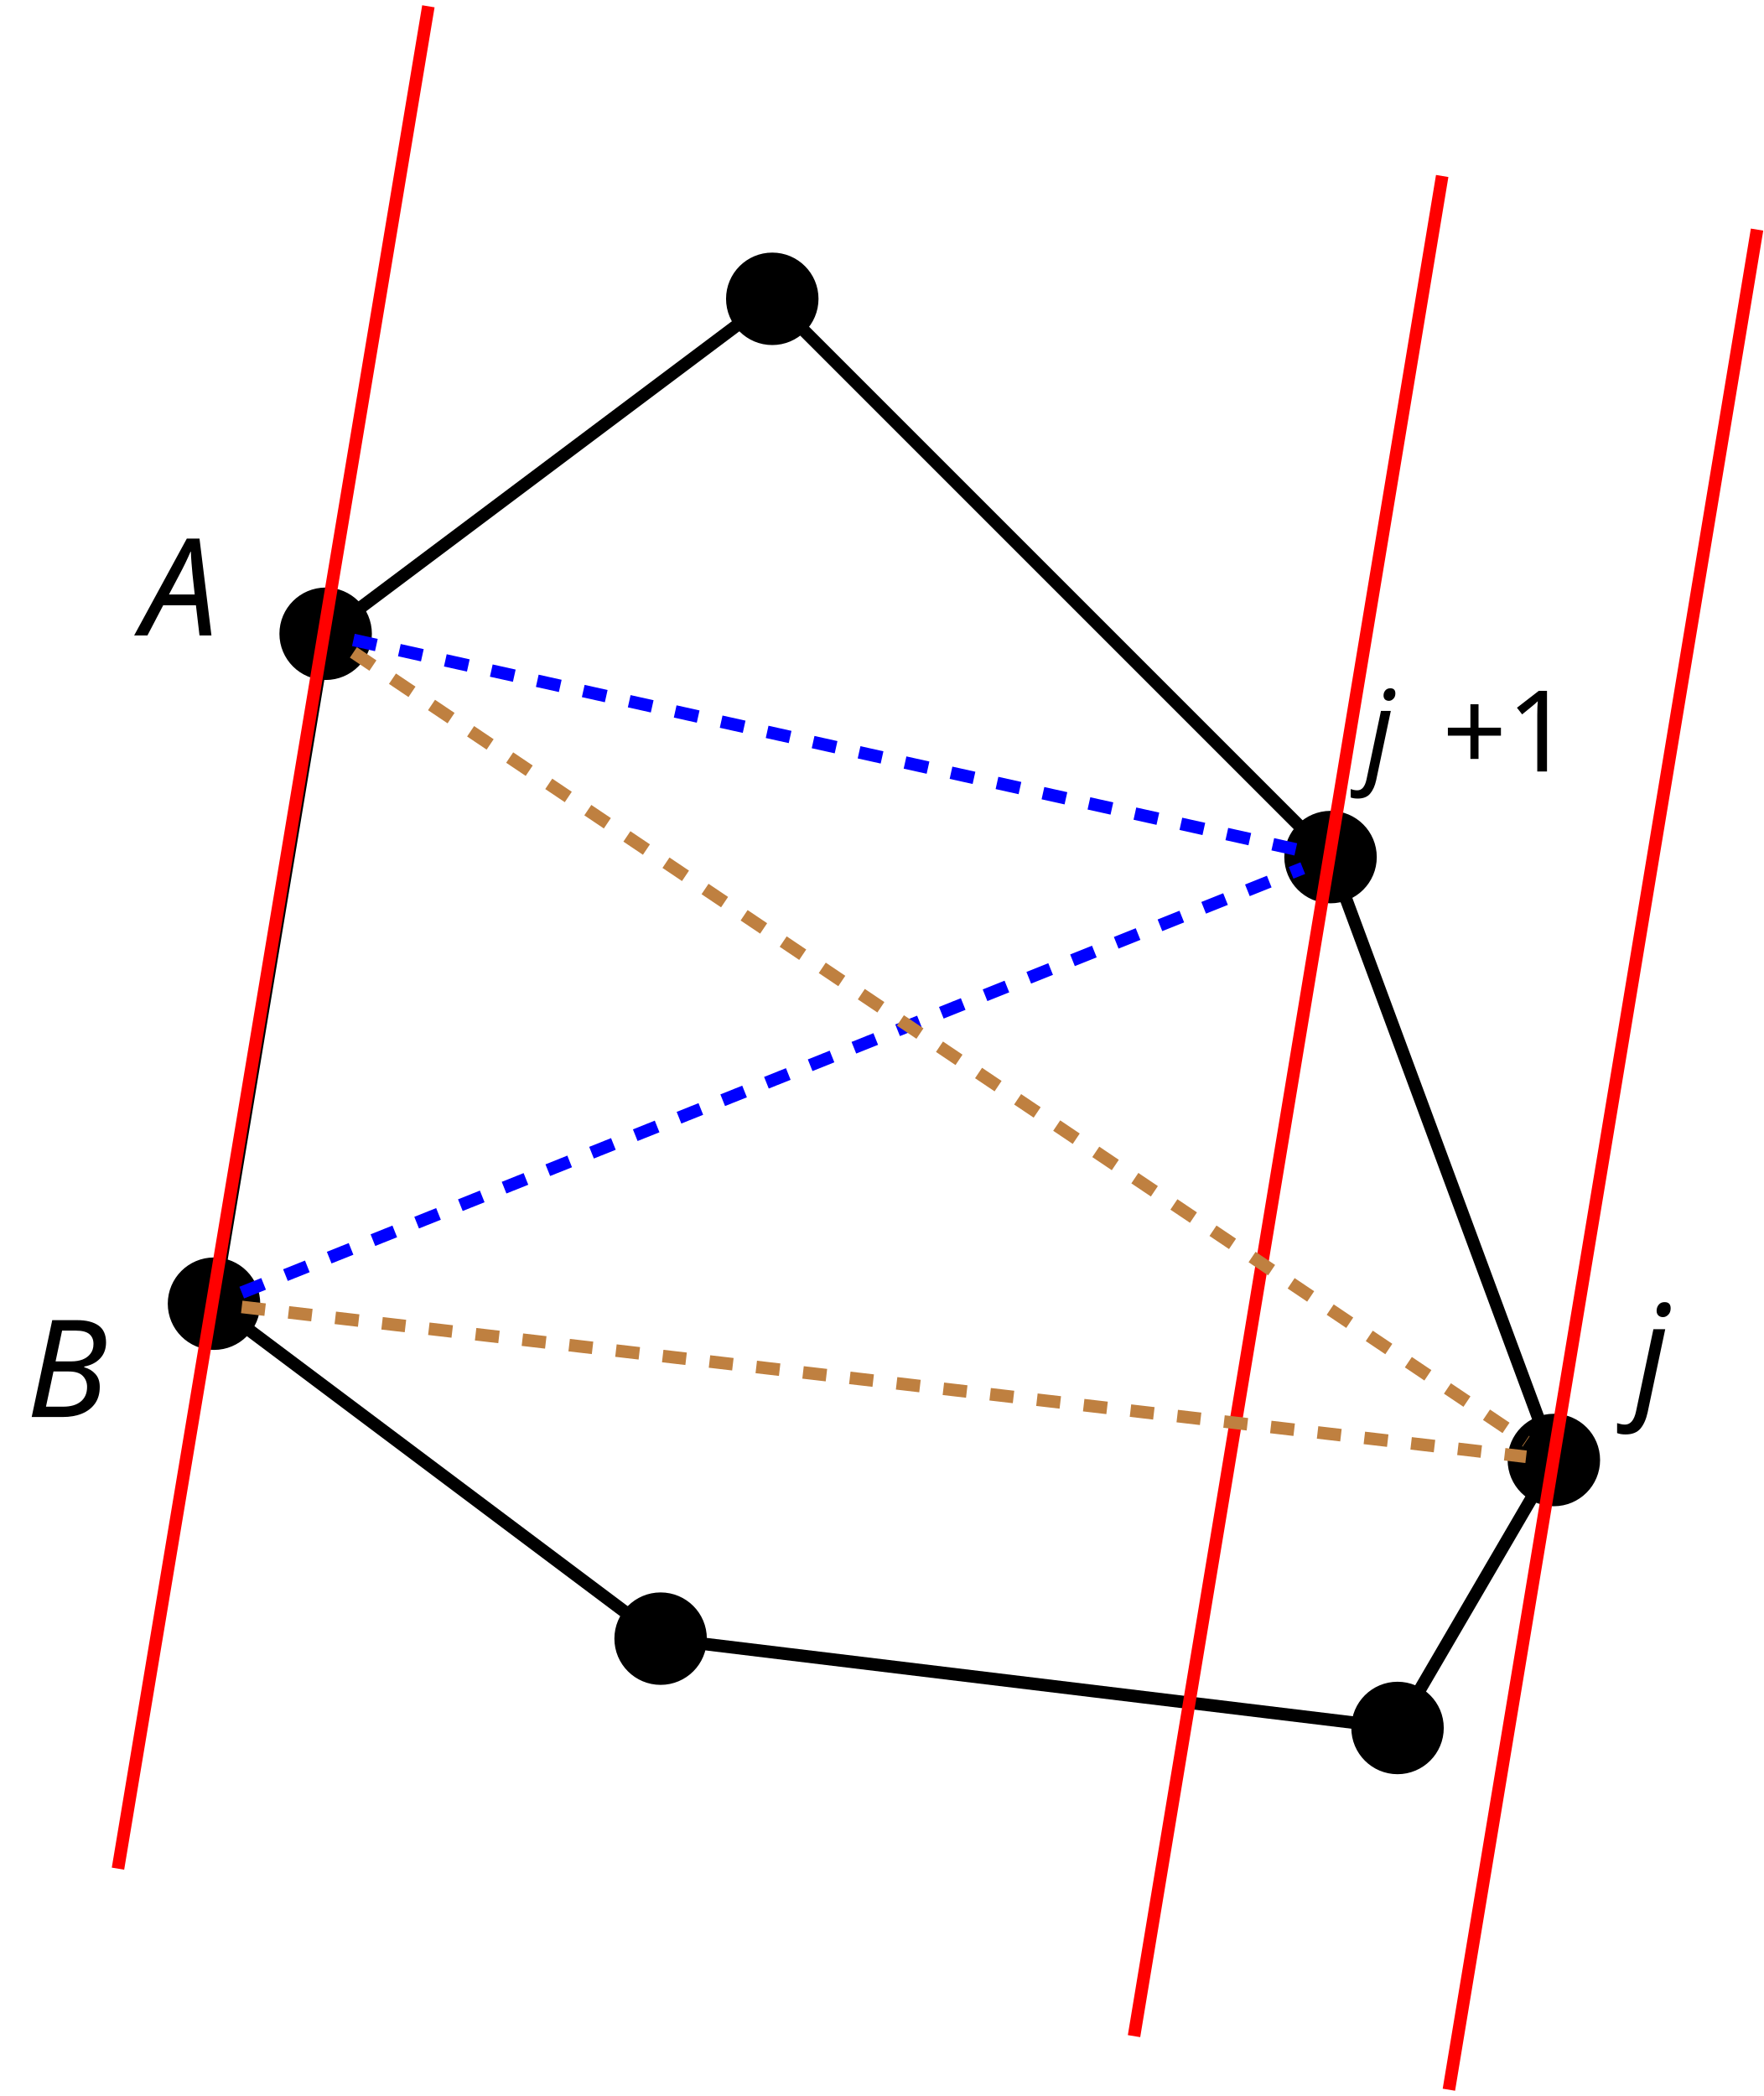
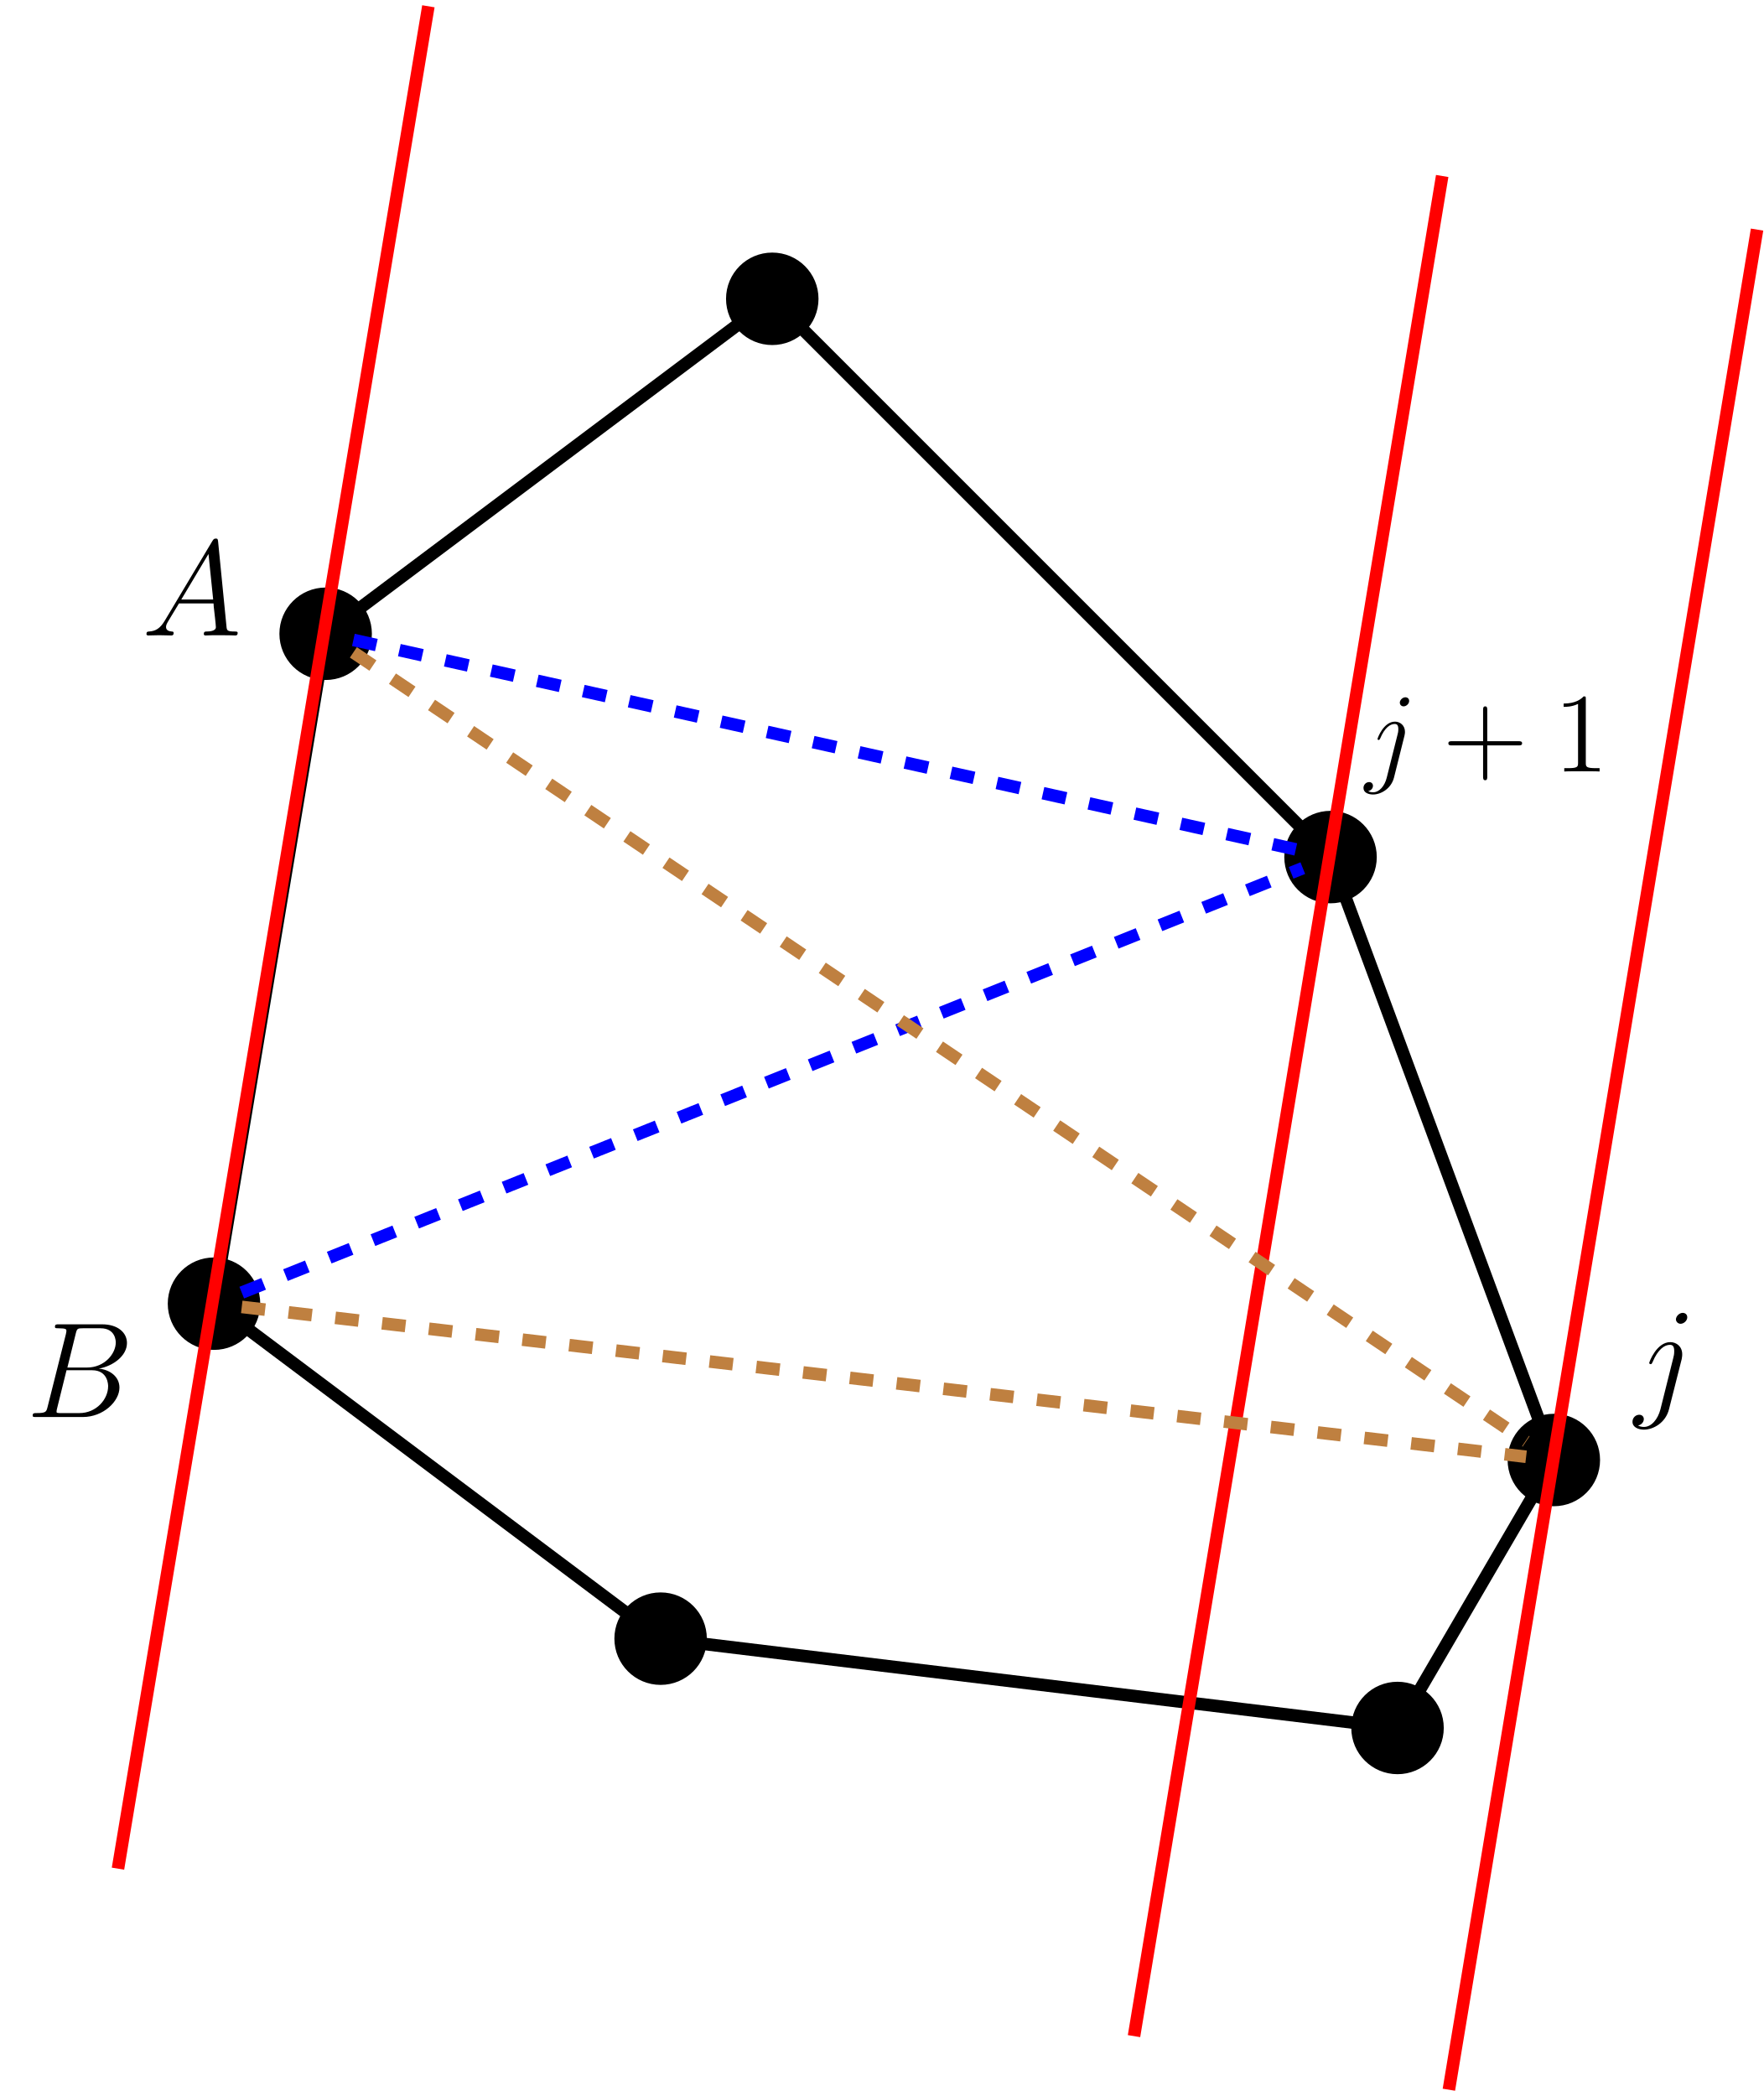
- <svg xmlns="http://www.w3.org/2000/svg" version="1.1" id="svg2" xml:space="preserve" width="298.453" height="354.76" viewBox="0 0 298.453 354.76">
-   <defs id="defs6" />
-   <g id="g10" transform="matrix(1.333333,0,0,-1.333333,0,354.76)">
-     <g id="g12" transform="translate(72,194.066)">
-       <g id="g14" transform="translate(-73.181,-206.876)">
-         <g id="g16">
-           <g id="g18">
-             <g id="g20">
-               <g id="g22">
-                 <g id="g24" transform="scale(-1)">
-                   <g id="g26" />
-                   <g id="g28" transform="rotate(180,-36.5905,-103.438)">
-                     <g id="g30" />
-                     <g id="g32" transform="translate(42.52,198.428)" />
-                     <g id="g34" transform="translate(-73.181,-206.876)" />
-                   </g>
-                 </g>
-               </g>
-             </g>
-             <g id="g36">
-               <g id="g38">
-                 <g id="g40" transform="scale(-1)">
-                   <g id="g42" />
-                   <g id="g44" transform="rotate(180,-36.5905,-103.438)">
-                     <g id="g46" />
-                     <g id="g48" transform="translate(28.347,113.387)" />
-                     <g id="g50" transform="translate(-73.181,-206.876)" />
-                   </g>
-                 </g>
-               </g>
-             </g>
-             <g id="g52">
-               <g id="g54">
-                 <g id="g56" transform="scale(-1)">
-                   <g id="g58" />
-                   <g id="g60" transform="rotate(180,-36.5905,-103.438)">
-                     <g id="g62" />
-                     <g id="g64" transform="translate(85.04,70.867)" />
-                     <g id="g66" transform="translate(-73.181,-206.876)" />
-                   </g>
-                 </g>
-               </g>
-             </g>
-             <g id="g68">
-               <g id="g70">
-                 <g id="g72" transform="scale(-1)">
-                   <g id="g74" />
-                   <g id="g76" transform="rotate(180,-36.5905,-103.438)">
-                     <g id="g78" />
-                     <g id="g80" transform="translate(178.585,59.528)" />
-                     <g id="g82" transform="translate(-73.181,-206.876)" />
-                   </g>
-                 </g>
-               </g>
-             </g>
-             <g id="g84">
-               <g id="g86">
-                 <g id="g88" transform="scale(-1)">
-                   <g id="g90" />
-                   <g id="g92" transform="rotate(180,-36.5905,-103.438)">
-                     <g id="g94" />
-                     <g id="g96" transform="translate(198.428,93.545)" />
-                     <g id="g98" transform="translate(-73.181,-206.876)" />
-                   </g>
-                 </g>
-               </g>
-             </g>
-             <g id="g100">
-               <g id="g102">
-                 <g id="g104" transform="scale(-1)">
-                   <g id="g106" />
-                   <g id="g108" transform="rotate(180,-36.5905,-103.438)">
-                     <g id="g110" />
-                     <g id="g112" transform="translate(170.081,170.081)" />
-                     <g id="g114" transform="translate(-73.181,-206.876)" />
-                   </g>
-                 </g>
-               </g>
-             </g>
-             <g id="g116">
-               <g id="g118">
-                 <g id="g120" transform="scale(-1)">
-                   <g id="g122" />
-                   <g id="g124" transform="rotate(180,-36.5905,-103.438)">
-                     <g id="g126" />
-                     <g id="g128" transform="translate(99.214,240.948)" />
-                     <g id="g130" transform="translate(-73.181,-206.876)" />
-                   </g>
-                 </g>
-               </g>
-             </g>
-             <path d="m 48.189,198.428 c 0,3.131 -2.538,5.669 -5.669,5.669 -3.131,0 -5.669,-2.538 -5.669,-5.669 0,-3.131 2.538,-5.669 5.669,-5.669 3.131,0 5.669,2.538 5.669,5.669 z M 34.016,113.387 c 0,3.131 -2.538,5.669 -5.669,5.669 -3.131,0 -5.669,-2.538 -5.669,-5.669 0,-3.131 2.538,-5.669 5.669,-5.669 3.131,0 5.669,2.538 5.669,5.669 z M 90.71,70.867 c 0,3.131 -2.538,5.669 -5.669,5.669 -3.131,0 -5.669,-2.538 -5.669,-5.669 0,-3.131 2.538,-5.669 5.669,-5.669 3.131,0 5.669,2.538 5.669,5.669 z m 93.545,-11.339 c 0,3.131 -2.538,5.669 -5.669,5.669 -3.131,0 -5.669,-2.538 -5.669,-5.669 0,-3.131 2.538,-5.669 5.669,-5.669 3.131,0 5.669,2.538 5.669,5.669 z m 19.843,34.016 c 0,3.131 -2.538,5.669 -5.669,5.669 -3.131,0 -5.669,-2.538 -5.669,-5.669 0,-3.131 2.538,-5.669 5.669,-5.669 3.131,0 5.669,2.538 5.669,5.669 z m -28.347,76.536 c 0,3.131 -2.538,5.669 -5.669,5.669 -3.131,0 -5.669,-2.538 -5.669,-5.669 0,-3.131 2.538,-5.669 5.669,-5.669 3.131,0 5.669,2.538 5.669,5.669 z m -70.867,70.867 c 0,3.131 -2.538,5.669 -5.669,5.669 -3.131,0 -5.669,-2.538 -5.669,-5.669 0,-3.131 2.538,-5.669 5.669,-5.669 3.131,0 5.669,2.538 5.669,5.669 z" style="fill:#000000;fill-opacity:1;fill-rule:nonzero;stroke:#000000;stroke-width:0.399;stroke-linecap:butt;stroke-linejoin:miter;stroke-miterlimit:10;stroke-dasharray:none;stroke-opacity:1" id="path132" />
-             <g id="g134">
-               <path d="M 41.934,194.908 28.933,116.907 m 2.934,-6.158 49.654,-37.244 m 7.04,-3.065 86.505,-10.486 m 5.572,3.094 15.738,26.976 m 0.749,7.04 -25.74,69.497 m -4.823,7.038 -63.829,63.829 M 95.694,238.31 46.04,201.066" style="fill:none;stroke:#000000;stroke-width:1.594;stroke-linecap:butt;stroke-linejoin:miter;stroke-miterlimit:10;stroke-dasharray:none;stroke-opacity:1" id="path136" />
-             </g>
-             <g id="g138">
-               <path d="M 55.56,278.082 16.158,41.67 m 128.978,-21.26 39.119,236.129 m 0.85,-242.932 39.119,236.129" style="fill:none;stroke:#ff0000;stroke-width:1.594;stroke-linecap:butt;stroke-linejoin:miter;stroke-miterlimit:10;stroke-dasharray:none;stroke-opacity:1" id="path140" />
-             </g>
-             <g id="g142">
-               <path d="M 46.04,197.646 166.561,170.862 M 31.867,114.794 166.561,168.675" style="fill:none;stroke:#0000ff;stroke-width:1.594;stroke-linecap:butt;stroke-linejoin:miter;stroke-miterlimit:10;stroke-dasharray:2.989, 2.989;stroke-dashoffset:0;stroke-opacity:1" id="path144" />
-             </g>
-             <g id="g146">
-               <path d="M 46.04,196.062 194.908,95.908 M 31.867,112.977 194.908,93.954" style="fill:none;stroke:#bf8040;stroke-width:1.594;stroke-linecap:butt;stroke-linejoin:miter;stroke-miterlimit:10;stroke-dasharray:2.989, 2.989;stroke-dashoffset:0;stroke-opacity:1" id="path148" />
-             </g>
-             <g id="g150">
-               <g id="g152">
-                 <g id="g154" transform="scale(-1)">
-                   <g id="g156" />
-                   <g id="g158" transform="rotate(180,-36.5905,-103.438)">
-                     <g id="g160" />
-                     <g id="g162" transform="translate(19.194,198.215)">
-                       <text transform="matrix(1,0,0,-1,-73.181,-206.876)" style="font-style:italic;font-variant:normal;font-weight:normal;font-size:17.215px;font-family:CMMI12;-inkscape-font-specification:CMMI12;writing-mode:lr-tb;fill:#000000;fill-opacity:1;fill-rule:nonzero;stroke:none" id="text166">
-                         <tspan x="0" y="0" id="tspan164">A</tspan>
-                       </text>
-                     </g>
-                     <g id="g168" transform="translate(-73.181,-206.876)" />
-                   </g>
-                 </g>
-               </g>
-             </g>
-             <g id="g170">
-               <g id="g172">
-                 <g id="g174" transform="scale(-1)">
-                   <g id="g176" />
-                   <g id="g178" transform="rotate(180,-36.5905,-103.438)">
-                     <g id="g180" />
-                     <g id="g182" transform="translate(4.501,99.001)">
-                       <text transform="matrix(1,0,0,-1,-73.181,-206.876)" style="font-style:italic;font-variant:normal;font-weight:normal;font-size:17.215px;font-family:CMMI12;-inkscape-font-specification:CMMI12;writing-mode:lr-tb;fill:#000000;fill-opacity:1;fill-rule:nonzero;stroke:none" id="text186">
-                         <tspan x="0" y="0" id="tspan184">B</tspan>
-                       </text>
-                     </g>
-                     <g id="g188" transform="translate(-73.181,-206.876)" />
-                   </g>
-                 </g>
-               </g>
-             </g>
-             <g id="g190">
-               <g id="g192">
-                 <g id="g194" transform="scale(-1)">
-                   <g id="g196" />
-                   <g id="g198" transform="rotate(180,-36.5905,-103.438)">
-                     <g id="g200" />
-                     <g id="g202" transform="translate(208.63,100.914)">
-                       <text transform="matrix(1,0,0,-1,-73.181,-206.876)" style="font-style:italic;font-variant:normal;font-weight:normal;font-size:17.215px;font-family:CMMI12;-inkscape-font-specification:CMMI12;writing-mode:lr-tb;fill:#000000;fill-opacity:1;fill-rule:nonzero;stroke:none" id="text206">
-                         <tspan x="0" y="0" id="tspan204">j</tspan>
-                       </text>
-                     </g>
-                     <g id="g208" transform="translate(-73.181,-206.876)" />
-                   </g>
-                 </g>
-               </g>
-             </g>
-             <g id="g210">
-               <g id="g212">
-                 <g id="g214" transform="scale(-1)">
-                   <g id="g216" />
-                   <g id="g218" transform="rotate(180,-36.5905,-103.438)">
-                     <g id="g220" />
-                     <g id="g222" transform="translate(174.451,180.946)">
-                       <text transform="matrix(1,0,0,-1,-73.181,-206.876)" style="font-style:italic;font-variant:normal;font-weight:normal;font-size:14.346px;font-family:CMMI12;-inkscape-font-specification:CMMI12;writing-mode:lr-tb;fill:#000000;fill-opacity:1;fill-rule:nonzero;stroke:none" id="text226">
-                         <tspan x="0" y="0" id="tspan224">j</tspan>
-                       </text>
-                       <text transform="matrix(1,0,0,-1,-63.374,-206.876)" style="font-variant:normal;font-weight:normal;font-size:14.346px;font-family:CMR12;-inkscape-font-specification:CMR12;writing-mode:lr-tb;fill:#000000;fill-opacity:1;fill-rule:nonzero;stroke:none" id="text230">
-                         <tspan x="0 14.102" y="0" id="tspan228">+1</tspan>
-                       </text>
-                     </g>
-                     <g id="g232" transform="translate(-73.181,-206.876)" />
-                   </g>
-                 </g>
-               </g>
-             </g>
-           </g>
-         </g>
-       </g>
+ <svg xmlns="http://www.w3.org/2000/svg" xmlns:xlink="http://www.w3.org/1999/xlink" width="223.84pt" height="266.07pt" viewBox="0 0 223.84 266.07" version="1.1">
+   <defs>
+     <g>
+       <symbol overflow="visible" id="glyph0-0">
+         <path style="stroke:none;" d="" />
+       </symbol>
+       <symbol overflow="visible" id="glyph0-1">
+         <path style="stroke:none;" d="M 2.922 -1.906 C 2.328 -0.891 1.734 -0.547 0.906 -0.5 C 0.719 -0.484 0.578 -0.484 0.578 -0.172 C 0.578 -0.062 0.672 0 0.797 0 C 1.109 0 1.875 -0.031 2.188 -0.031 C 2.688 -0.031 3.234 0 3.719 0 C 3.828 0 4.031 0 4.031 -0.328 C 4.031 -0.484 3.891 -0.5 3.781 -0.5 C 3.391 -0.531 3.062 -0.672 3.062 -1.078 C 3.062 -1.328 3.172 -1.516 3.391 -1.891 L 4.703 -4.062 L 9.094 -4.062 C 9.109 -3.906 9.109 -3.766 9.125 -3.609 C 9.172 -3.172 9.391 -1.375 9.391 -1.047 C 9.391 -0.531 8.5 -0.5 8.234 -0.5 C 8.047 -0.5 7.859 -0.5 7.859 -0.188 C 7.859 0 8 0 8.109 0 C 8.406 0 8.75 -0.031 9.047 -0.031 L 10.016 -0.031 C 11.078 -0.031 11.828 0 11.844 0 C 11.969 0 12.156 0 12.156 -0.328 C 12.156 -0.5 12 -0.5 11.75 -0.5 C 10.797 -0.5 10.781 -0.656 10.734 -1.172 L 9.672 -11.922 C 9.641 -12.266 9.578 -12.297 9.391 -12.297 C 9.219 -12.297 9.109 -12.266 8.953 -12 Z M 5 -4.562 L 8.453 -10.344 L 9.047 -4.562 Z M 5 -4.562 " />
+       </symbol>
+       <symbol overflow="visible" id="glyph0-2">
+         <path style="stroke:none;" d="M 6.297 -10.594 C 6.453 -11.234 6.531 -11.266 7.203 -11.266 L 9.438 -11.266 C 11.375 -11.266 11.375 -9.609 11.375 -9.453 C 11.375 -8.062 9.984 -6.281 7.719 -6.281 L 5.234 -6.281 Z M 9.219 -6.141 C 11.094 -6.484 12.797 -7.797 12.797 -9.391 C 12.797 -10.734 11.609 -11.766 9.656 -11.766 L 4.125 -11.766 C 3.812 -11.766 3.656 -11.766 3.656 -11.438 C 3.656 -11.266 3.812 -11.266 4.062 -11.266 C 5.109 -11.266 5.109 -11.125 5.109 -10.938 C 5.109 -10.906 5.109 -10.797 5.047 -10.531 L 2.719 -1.281 C 2.562 -0.672 2.531 -0.5 1.328 -0.5 C 1 -0.5 0.828 -0.5 0.828 -0.188 C 0.828 0 0.938 0 1.281 0 L 7.188 0 C 9.812 0 11.844 -2 11.844 -3.734 C 11.844 -5.141 10.609 -6.016 9.219 -6.141 Z M 6.766 -0.5 L 4.438 -0.5 C 4.203 -0.5 4.172 -0.5 4.062 -0.516 C 3.875 -0.531 3.859 -0.562 3.859 -0.703 C 3.859 -0.828 3.891 -0.938 3.922 -1.078 L 5.125 -5.938 L 8.375 -5.938 C 10.406 -5.938 10.406 -4.047 10.406 -3.906 C 10.406 -2.25 8.906 -0.5 6.766 -0.5 Z M 6.766 -0.5 " />
+       </symbol>
+       <symbol overflow="visible" id="glyph0-3">
+         <path style="stroke:none;" d="M 6.031 -5.453 C 6.094 -5.734 6.094 -5.969 6.094 -6.047 C 6.094 -7.047 5.359 -7.594 4.578 -7.594 C 2.844 -7.594 1.906 -5.078 1.906 -4.953 C 1.906 -4.875 1.984 -4.797 2.078 -4.797 C 2.219 -4.797 2.234 -4.875 2.328 -5.047 C 3.016 -6.719 3.875 -7.25 4.531 -7.25 C 4.891 -7.25 5.078 -7.062 5.078 -6.453 C 5.078 -6.047 5.031 -5.875 4.953 -5.562 L 3.328 0.938 C 3 2.203 2.188 3.172 1.234 3.172 C 1.172 3.172 0.812 3.172 0.484 3 C 0.891 2.906 1.219 2.578 1.219 2.172 C 1.219 1.891 1.016 1.625 0.641 1.625 C 0.188 1.625 -0.219 2 -0.219 2.516 C -0.219 3.219 0.531 3.516 1.234 3.516 C 2.422 3.516 4 2.641 4.422 0.906 Z M 6.734 -10.75 C 6.734 -11.172 6.375 -11.312 6.172 -11.312 C 5.703 -11.312 5.297 -10.859 5.297 -10.484 C 5.297 -10.234 5.516 -9.922 5.891 -9.922 C 6.281 -9.922 6.734 -10.297 6.734 -10.75 Z M 6.734 -10.75 " />
+       </symbol>
+       <symbol overflow="visible" id="glyph1-0">
+         <path style="stroke:none;" d="" />
+       </symbol>
+       <symbol overflow="visible" id="glyph1-1">
+         <path style="stroke:none;" d="M 5.016 -4.547 C 5.078 -4.781 5.078 -4.984 5.078 -5.031 C 5.078 -5.859 4.453 -6.328 3.812 -6.328 C 2.359 -6.328 1.594 -4.234 1.594 -4.125 C 1.594 -4.062 1.656 -4 1.734 -4 C 1.844 -4 1.859 -4.062 1.938 -4.203 C 2.516 -5.594 3.234 -6.031 3.766 -6.031 C 4.078 -6.031 4.234 -5.875 4.234 -5.375 C 4.234 -5.031 4.188 -4.891 4.125 -4.641 L 2.766 0.781 C 2.5 1.844 1.828 2.641 1.031 2.641 C 0.969 2.641 0.672 2.641 0.406 2.5 C 0.75 2.422 1.016 2.156 1.016 1.812 C 1.016 1.578 0.844 1.344 0.531 1.344 C 0.156 1.344 -0.188 1.656 -0.188 2.094 C -0.188 2.688 0.438 2.922 1.031 2.922 C 2.016 2.922 3.328 2.188 3.688 0.766 Z M 5.609 -8.953 C 5.609 -9.312 5.312 -9.422 5.141 -9.422 C 4.75 -9.422 4.422 -9.047 4.422 -8.734 C 4.422 -8.516 4.594 -8.266 4.906 -8.266 C 5.234 -8.266 5.609 -8.578 5.609 -8.953 Z M 5.609 -8.953 " />
+       </symbol>
+       <symbol overflow="visible" id="glyph2-0">
+         <path style="stroke:none;" d="" />
+       </symbol>
+       <symbol overflow="visible" id="glyph2-1">
+         <path style="stroke:none;" d="M 5.719 -3.312 L 9.688 -3.312 C 9.891 -3.312 10.141 -3.312 10.141 -3.578 C 10.141 -3.844 9.891 -3.844 9.688 -3.844 L 5.719 -3.844 L 5.719 -7.797 C 5.719 -8 5.719 -8.266 5.469 -8.266 C 5.188 -8.266 5.188 -8.016 5.188 -7.797 L 5.188 -3.844 L 1.234 -3.844 C 1.031 -3.844 0.781 -3.844 0.781 -3.578 C 0.781 -3.312 1.016 -3.312 1.234 -3.312 L 5.188 -3.312 L 5.188 0.641 C 5.188 0.844 5.188 1.109 5.453 1.109 C 5.719 1.109 5.719 0.859 5.719 0.641 Z M 5.719 -3.312 " />
+       </symbol>
+       <symbol overflow="visible" id="glyph2-2">
+         <path style="stroke:none;" d="M 4.125 -9.188 C 4.125 -9.531 4.125 -9.531 3.844 -9.531 C 3.5 -9.156 2.781 -8.625 1.312 -8.625 L 1.312 -8.203 C 1.641 -8.203 2.359 -8.203 3.141 -8.578 L 3.141 -1.109 C 3.141 -0.594 3.094 -0.422 1.844 -0.422 L 1.391 -0.422 L 1.391 0 C 1.781 -0.031 3.172 -0.031 3.641 -0.031 C 4.109 -0.031 5.5 -0.031 5.875 0 L 5.875 -0.422 L 5.438 -0.422 C 4.172 -0.422 4.125 -0.594 4.125 -1.109 Z M 4.125 -9.188 " />
+       </symbol>
+     </g>
+     <clipPath id="clip1">
+       <path d="M 0 0 L 223.84 0 L 223.84 266.07 L 0 266.07 Z M 0 0 " />
+     </clipPath>
+   </defs>
+   <g id="surface1">
+     <path style="fill-rule:nonzero;fill:rgb(0%,0%,0%);fill-opacity:1;stroke-width:0.399;stroke-linecap:butt;stroke-linejoin:miter;stroke:rgb(0%,0%,0%);stroke-opacity:1;stroke-miterlimit:10;" d="M 48.189 198.427 C 48.189 201.56 45.65 204.099 42.521 204.099 C 39.388 204.099 36.849 201.56 36.849 198.427 C 36.849 195.298 39.388 192.759 42.521 192.759 C 45.65 192.759 48.189 195.298 48.189 198.427 Z M 34.017 113.388 C 34.017 116.517 31.478 119.056 28.345 119.056 C 25.216 119.056 22.677 116.517 22.677 113.388 C 22.677 110.255 25.216 107.72 28.345 107.72 C 31.478 107.72 34.017 110.255 34.017 113.388 Z M 90.708 70.868 C 90.708 73.997 88.173 76.536 85.04 76.536 C 81.908 76.536 79.372 73.997 79.372 70.868 C 79.372 67.735 81.908 65.196 85.04 65.196 C 88.173 65.196 90.708 67.735 90.708 70.868 Z M 184.255 59.528 C 184.255 62.661 181.716 65.196 178.583 65.196 C 175.454 65.196 172.915 62.661 172.915 59.528 C 172.915 56.396 175.454 53.86 178.583 53.86 C 181.716 53.86 184.255 56.396 184.255 59.528 Z M 204.095 93.544 C 204.095 96.677 201.56 99.212 198.427 99.212 C 195.298 99.212 192.759 96.677 192.759 93.544 C 192.759 90.415 195.298 87.876 198.427 87.876 C 201.56 87.876 204.095 90.415 204.095 93.544 Z M 175.751 170.079 C 175.751 173.212 173.212 175.751 170.079 175.751 C 166.951 175.751 164.411 173.212 164.411 170.079 C 164.411 166.95 166.951 164.411 170.079 164.411 C 173.212 164.411 175.751 166.95 175.751 170.079 Z M 104.884 240.946 C 104.884 244.079 102.345 246.618 99.212 246.618 C 96.083 246.618 93.544 244.079 93.544 240.946 C 93.544 237.817 96.083 235.278 99.212 235.278 C 102.345 235.278 104.884 237.817 104.884 240.946 Z M 104.884 240.946 " transform="matrix(1,0,0,-1,-1.181,278.88)" />
+     <path style="fill:none;stroke-width:1.594;stroke-linecap:butt;stroke-linejoin:miter;stroke:rgb(0%,0%,0%);stroke-opacity:1;stroke-miterlimit:10;" d="M 41.935 194.907 L 28.931 116.907 M 31.869 110.751 L 81.521 73.505 M 88.56 70.439 L 175.064 59.954 M 180.638 63.048 L 196.376 90.025 M 197.122 97.064 L 171.384 166.56 M 166.56 173.599 L 102.732 237.427 M 95.693 238.31 L 46.04 201.067 " transform="matrix(1,0,0,-1,-1.181,278.88)" />
+     <g clip-path="url(#clip1)" clip-rule="nonzero">
+       <path style="fill:none;stroke-width:1.594;stroke-linecap:butt;stroke-linejoin:miter;stroke:rgb(100%,0%,0%);stroke-opacity:1;stroke-miterlimit:10;" d="M 55.56 278.083 L 16.158 41.669 M 145.134 20.411 L 184.255 256.54 M 185.103 13.607 L 224.224 249.735 " transform="matrix(1,0,0,-1,-1.181,278.88)" />
+     </g>
+     <path style="fill:none;stroke-width:1.594;stroke-linecap:butt;stroke-linejoin:miter;stroke:rgb(0%,0%,100%);stroke-opacity:1;stroke-dasharray:2.989,2.989;stroke-miterlimit:10;" d="M 46.04 197.646 L 166.56 170.86 M 31.869 114.794 L 166.56 168.677 " transform="matrix(1,0,0,-1,-1.181,278.88)" />
+     <path style="fill:none;stroke-width:1.594;stroke-linecap:butt;stroke-linejoin:miter;stroke:rgb(75%,50%,25%);stroke-opacity:1;stroke-dasharray:2.989,2.989;stroke-miterlimit:10;" d="M 46.04 196.064 L 194.908 95.907 M 31.869 112.978 L 194.908 93.954 " transform="matrix(1,0,0,-1,-1.181,278.88)" />
+     <g style="fill:rgb(0%,0%,0%);fill-opacity:1;">
+       <use xlink:href="#glyph0-1" x="18.013" y="80.665" />
+     </g>
+     <g style="fill:rgb(0%,0%,0%);fill-opacity:1;">
+       <use xlink:href="#glyph0-2" x="3.32" y="179.879" />
+     </g>
+     <g style="fill:rgb(0%,0%,0%);fill-opacity:1;">
+       <use xlink:href="#glyph0-3" x="207.449" y="177.966" />
+     </g>
+     <g style="fill:rgb(0%,0%,0%);fill-opacity:1;">
+       <use xlink:href="#glyph1-1" x="173.27" y="97.934" />
+     </g>
+     <g style="fill:rgb(0%,0%,0%);fill-opacity:1;">
+       <use xlink:href="#glyph2-1" x="183.077" y="97.934" />
+     </g>
+     <g style="fill:rgb(0%,0%,0%);fill-opacity:1;">
+       <use xlink:href="#glyph2-2" x="197.179" y="97.934" />
    </g>
  </g>
</svg>
